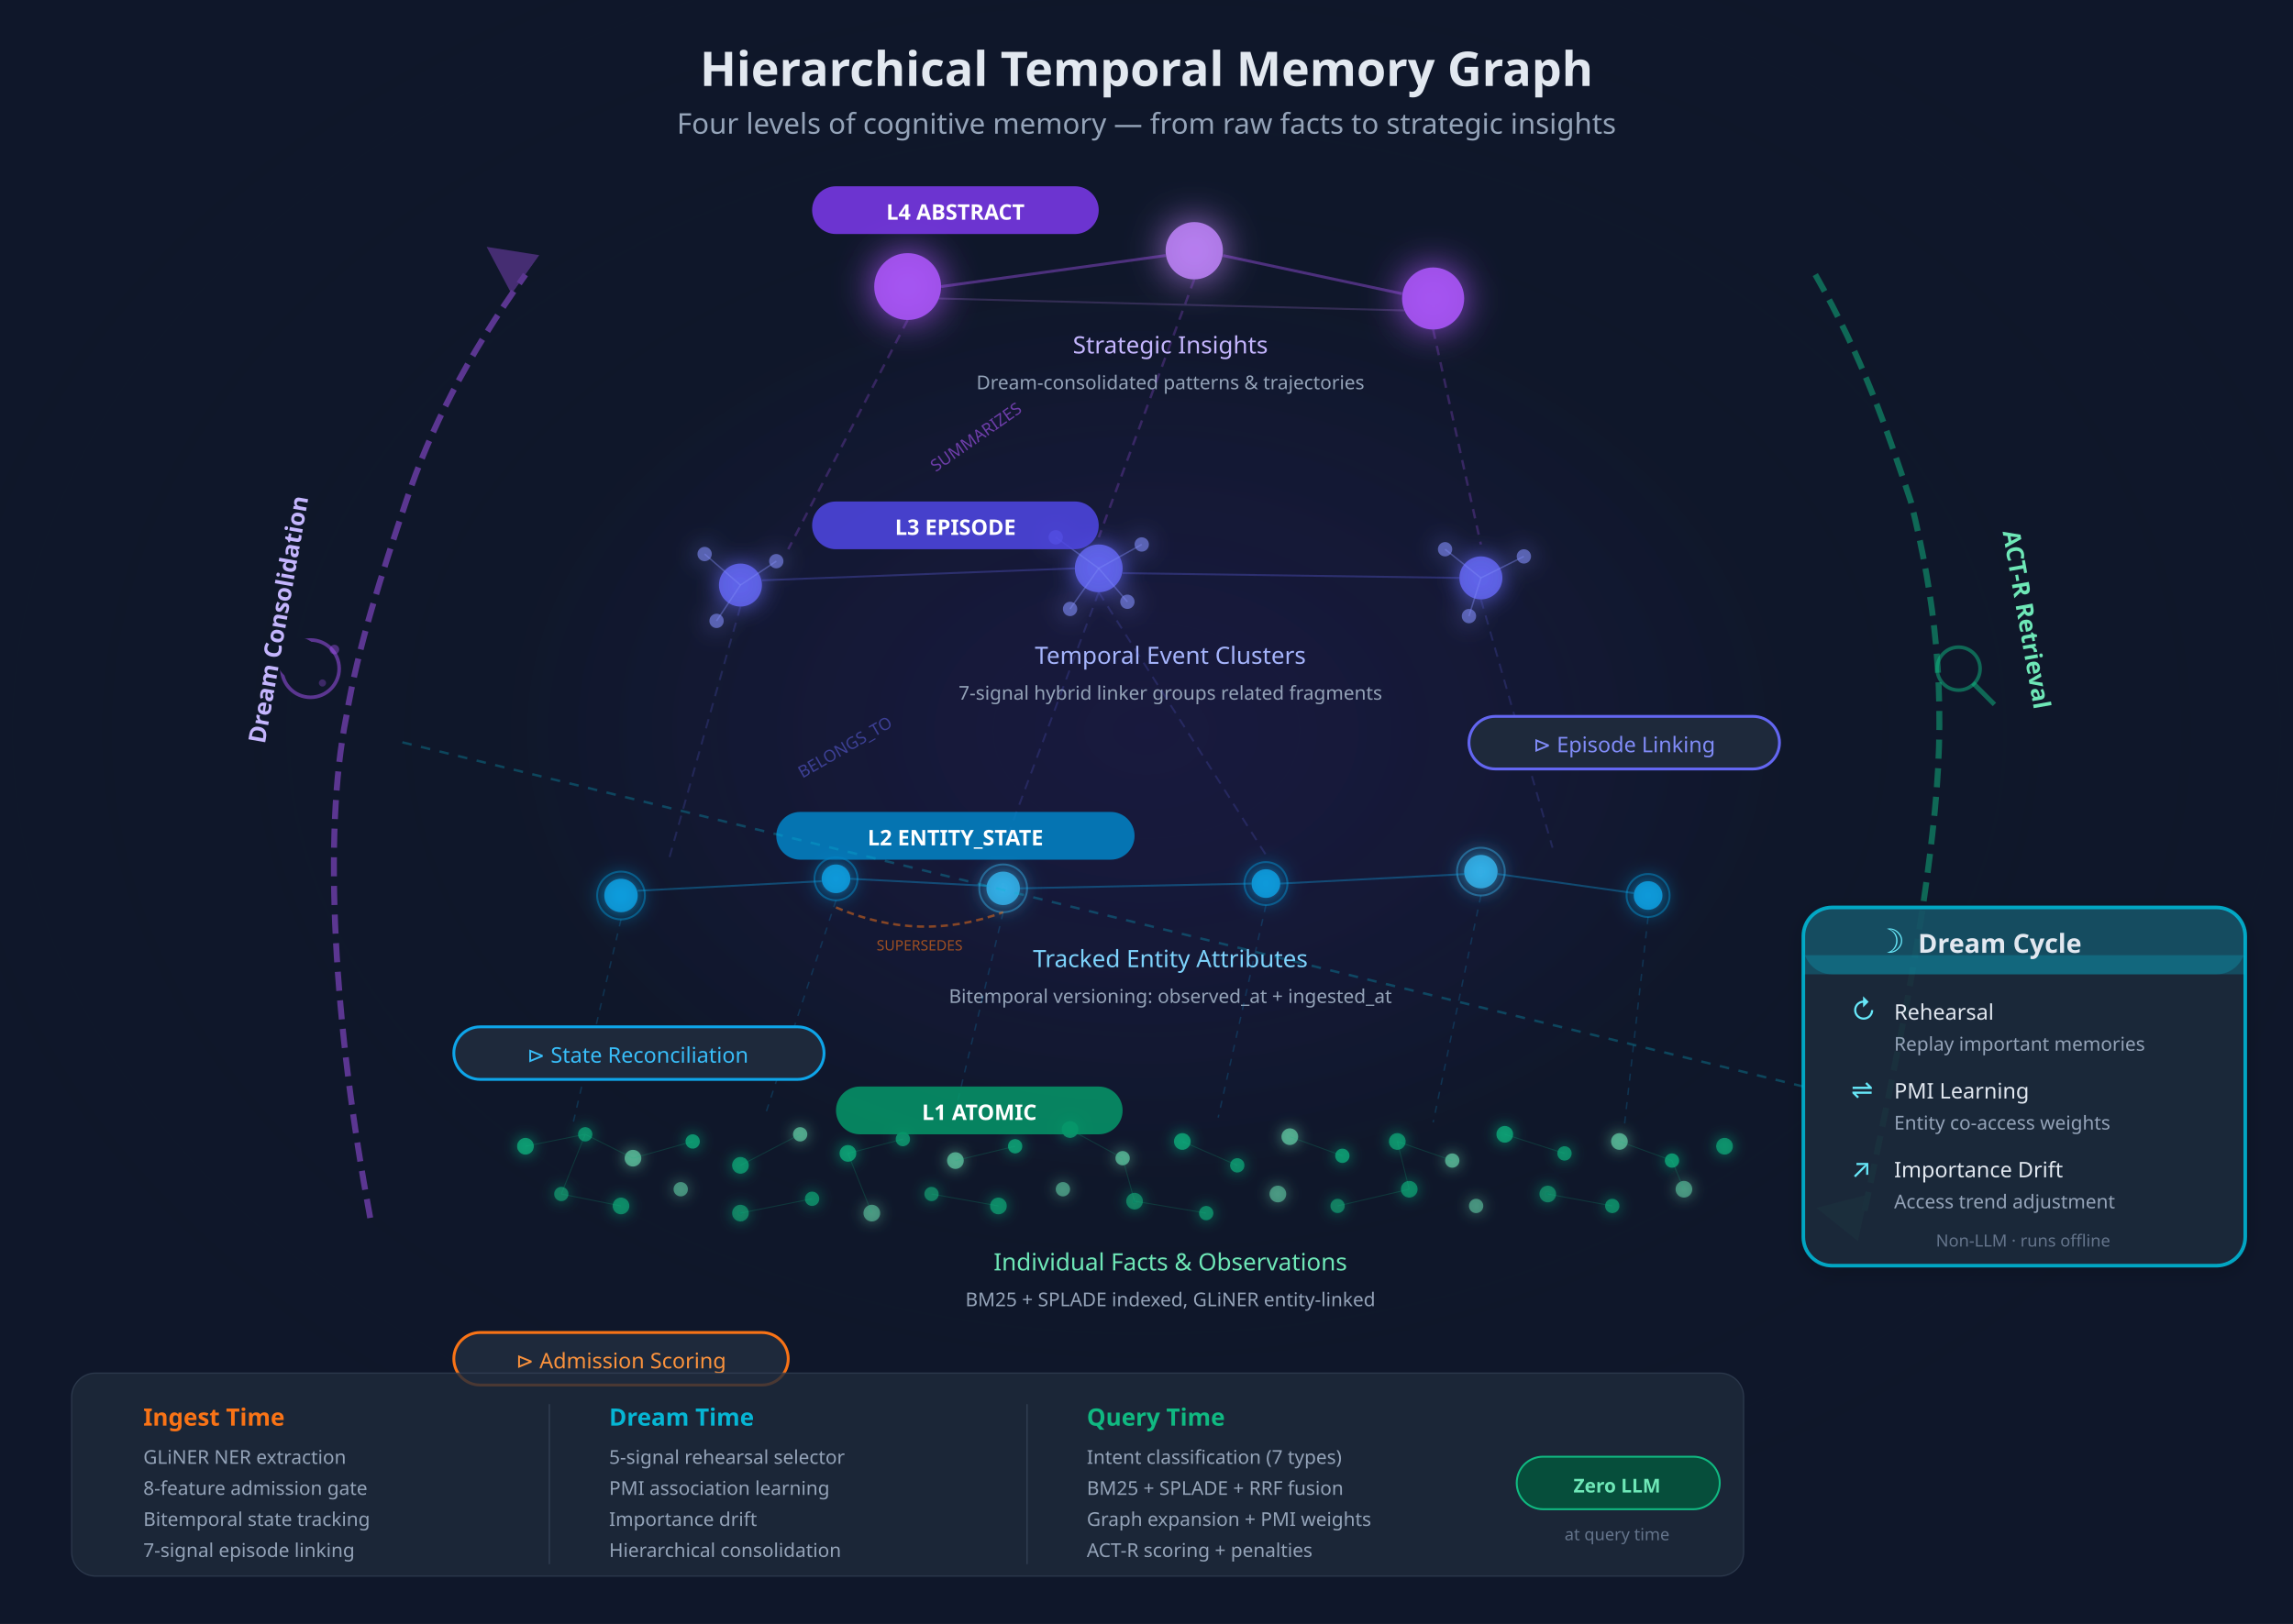
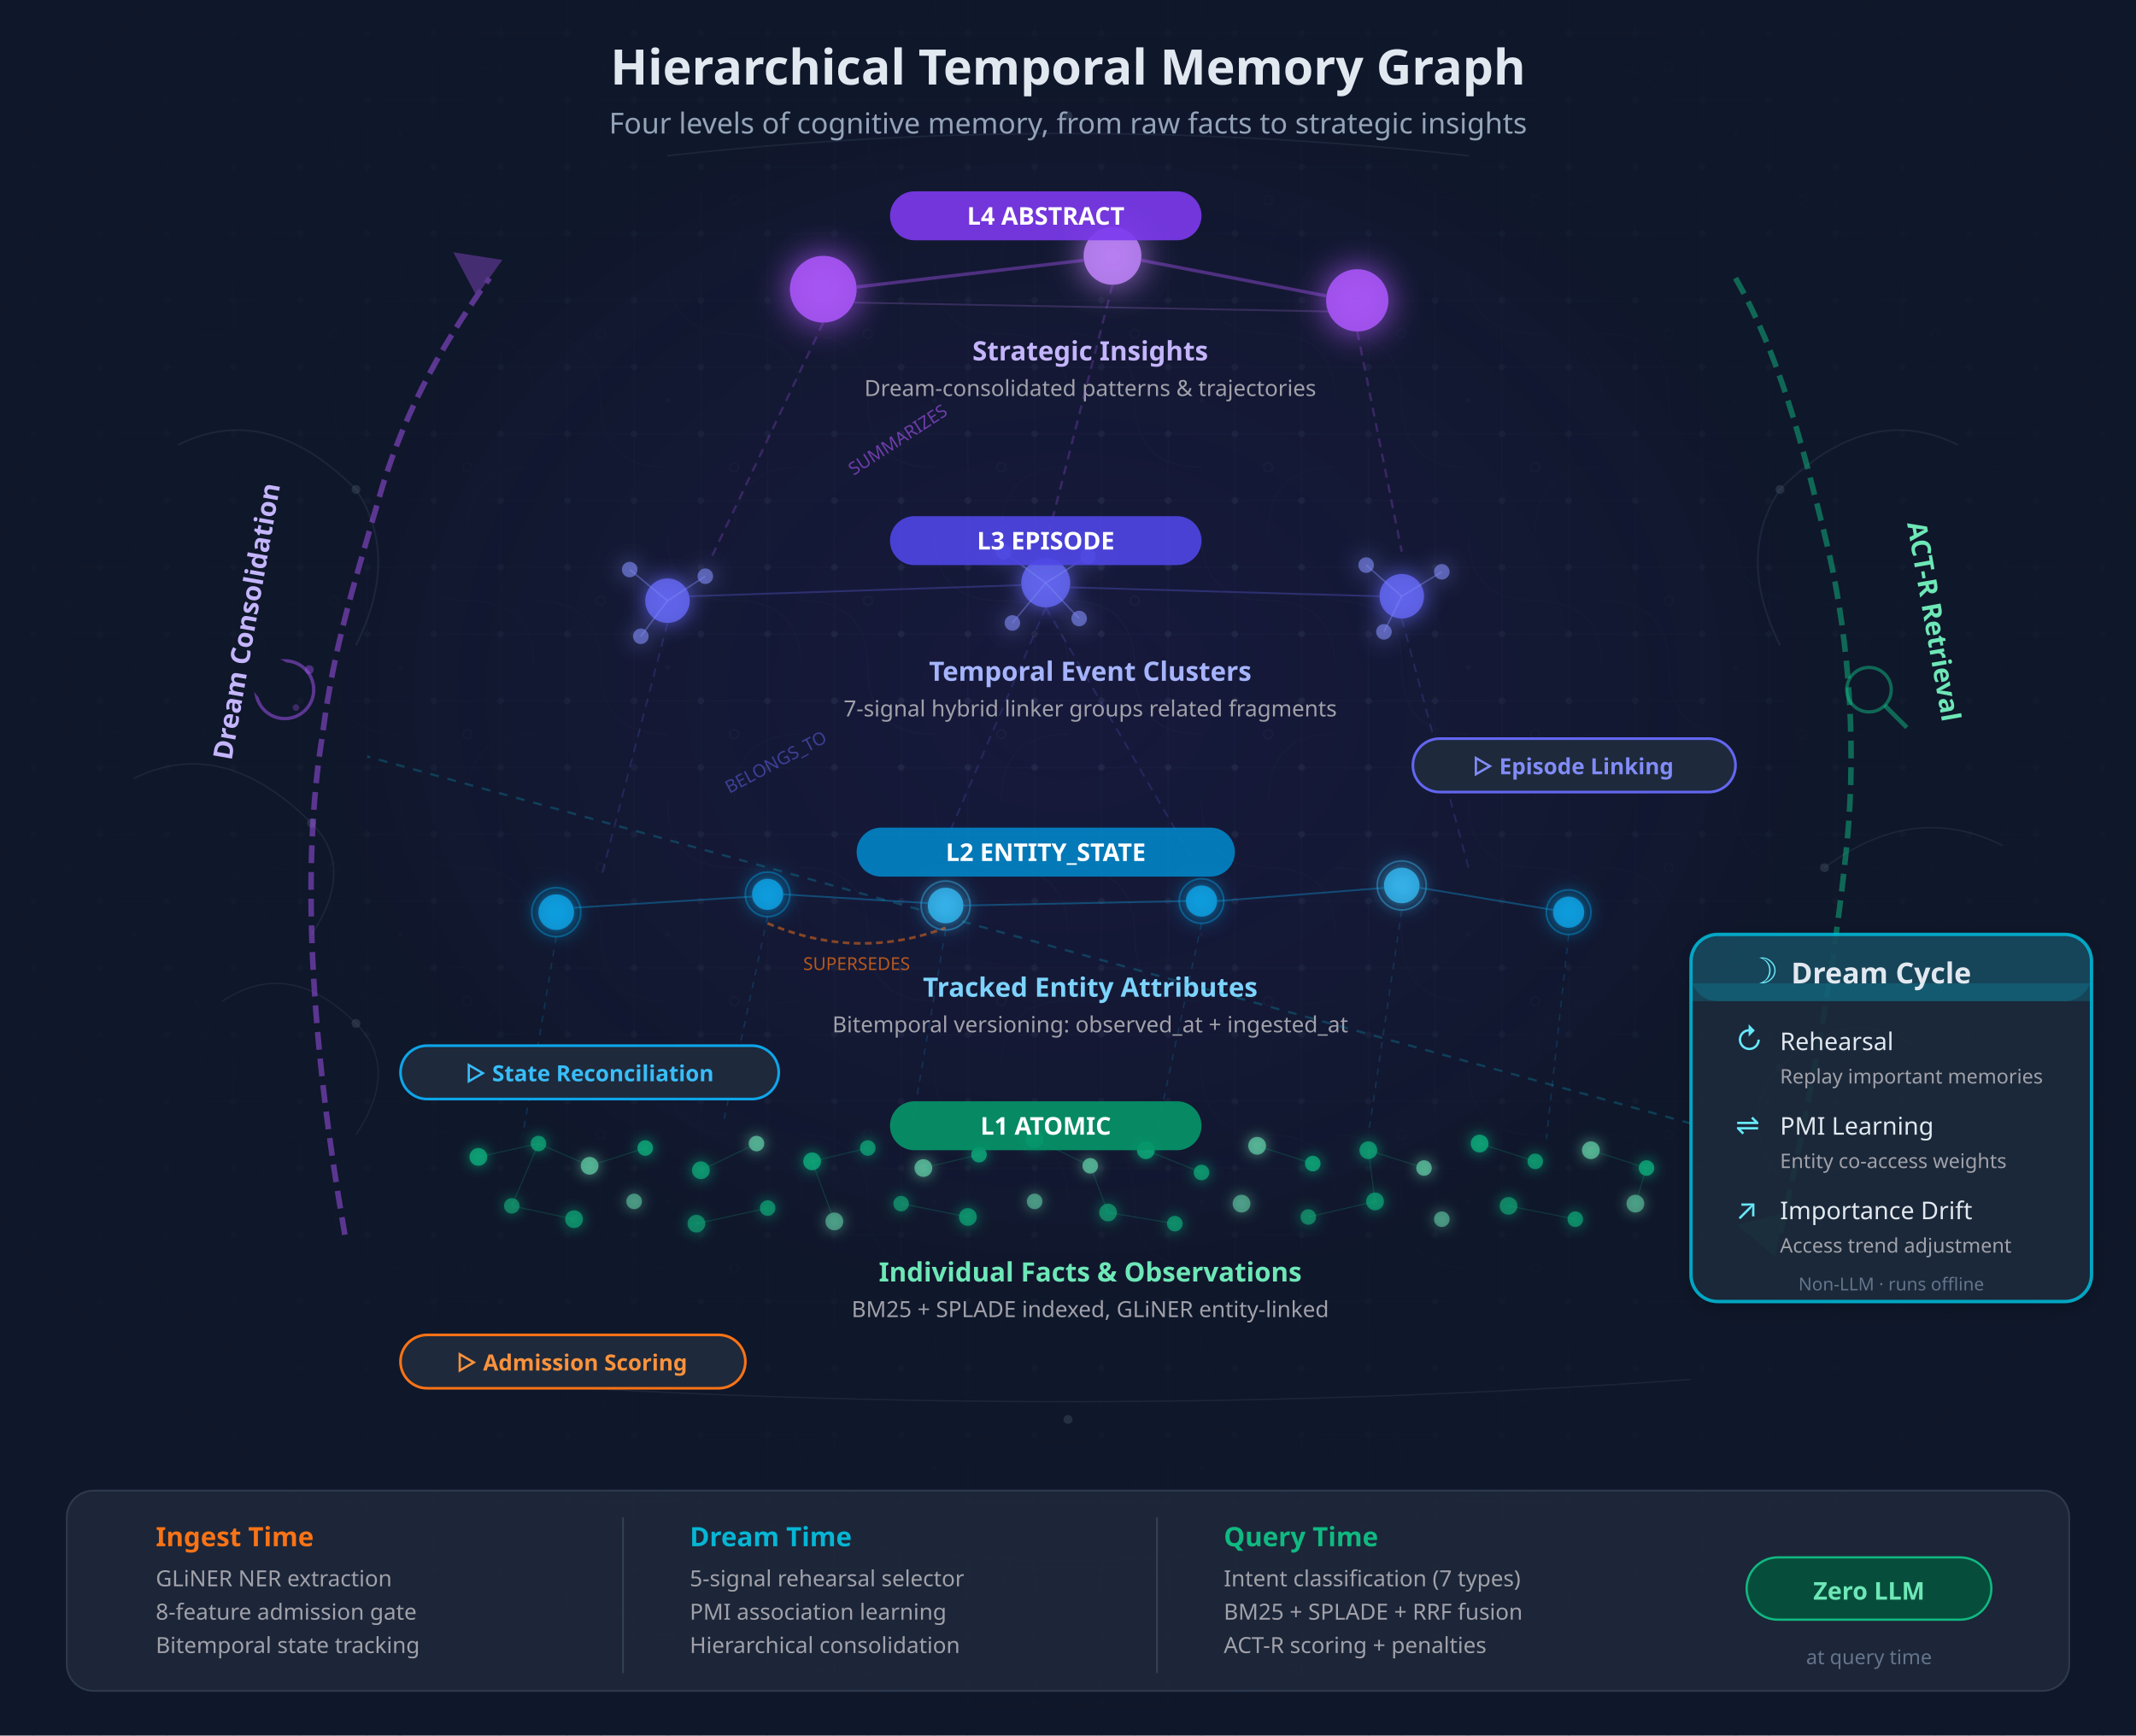
- <svg xmlns="http://www.w3.org/2000/svg" viewBox="0 0 960 680" font-family="'Segoe UI', system-ui, -apple-system, sans-serif">
+ <svg xmlns="http://www.w3.org/2000/svg" viewBox="0 0 960 780" font-family="'Segoe UI', system-ui, -apple-system, sans-serif">
  <defs>
-     <radialGradient id="bgGlow" cx="50%" cy="45%" r="55%">
-       <stop offset="0%" stop-color="#1e1b4b" stop-opacity="0.6" />
-       <stop offset="50%" stop-color="#0f172a" stop-opacity="0.9" />
+     <radialGradient id="bgGlow" cx="50%" cy="40%" r="60%">
+       <stop offset="0%" stop-color="#1e1b4b" stop-opacity="0.5" />
+       <stop offset="60%" stop-color="#0f172a" stop-opacity="0.85" />
      <stop offset="100%" stop-color="#0f172a" />
    </radialGradient>
+     <pattern id="circuitGrid" x="0" y="0" width="60" height="60" patternUnits="userSpaceOnUse">
+       <line x1="0" y1="15" x2="60" y2="15" stroke="#1e293b" stroke-width="0.5" opacity="0.6" />
+       <line x1="0" y1="45" x2="60" y2="45" stroke="#1e293b" stroke-width="0.5" opacity="0.6" />
+       <line x1="15" y1="0" x2="15" y2="60" stroke="#1e293b" stroke-width="0.5" opacity="0.6" />
+       <line x1="45" y1="0" x2="45" y2="60" stroke="#1e293b" stroke-width="0.5" opacity="0.6" />
+       <circle cx="15" cy="15" r="1.5" fill="#334155" opacity="0.7" />
+       <circle cx="45" cy="15" r="1.5" fill="#334155" opacity="0.7" />
+       <circle cx="15" cy="45" r="1.5" fill="#334155" opacity="0.7" />
+       <circle cx="45" cy="45" r="1.5" fill="#334155" opacity="0.7" />
+     </pattern>
+     <pattern id="circuitCurves" x="0" y="0" width="120" height="120" patternUnits="userSpaceOnUse">
+       <path d="M 0 30 Q 30 30 30 60 Q 30 90 60 90" stroke="#1e293b" stroke-width="0.6" fill="none" opacity="0.5" />
+       <path d="M 60 0 Q 60 30 90 30 Q 120 30 120 60" stroke="#1e293b" stroke-width="0.6" fill="none" opacity="0.5" />
+       <path d="M 90 120 Q 90 90 120 90" stroke="#1e293b" stroke-width="0.6" fill="none" opacity="0.4" />
+       <circle cx="30" cy="30" r="2" fill="none" stroke="#334155" stroke-width="0.5" opacity="0.5" />
+       <circle cx="90" cy="90" r="2" fill="none" stroke="#334155" stroke-width="0.5" opacity="0.5" />
+       <circle cx="60" cy="60" r="1" fill="#334155" opacity="0.4" />
+     </pattern>
    <filter id="glowGreen" x="-100%" y="-100%" width="300%" height="300%">
      <feGaussianBlur in="SourceGraphic" stdDeviation="3" result="blur" />
      <feMerge>
        <feMergeNode in="blur" />
        <feMergeNode in="SourceGraphic" />
      </feMerge>
    </filter>
    <filter id="glowCyan" x="-100%" y="-100%" width="300%" height="300%">
      <feGaussianBlur in="SourceGraphic" stdDeviation="4" result="blur" />
      <feMerge>
        <feMergeNode in="blur" />
        <feMergeNode in="SourceGraphic" />
      </feMerge>
    </filter>
    <filter id="glowIndigo" x="-100%" y="-100%" width="300%" height="300%">
      <feGaussianBlur in="SourceGraphic" stdDeviation="5" result="blur" />
      <feMerge>
        <feMergeNode in="blur" />
        <feMergeNode in="SourceGraphic" />
      </feMerge>
    </filter>
    <filter id="glowPurple" x="-100%" y="-100%" width="300%" height="300%">
      <feGaussianBlur in="SourceGraphic" stdDeviation="8" result="blur" />
      <feMerge>
        <feMergeNode in="blur" />
        <feMergeNode in="SourceGraphic" />
      </feMerge>
    </filter>
    <filter id="softShadow" x="-4%" y="-4%" width="108%" height="116%">
-       <feDropShadow dx="0" dy="2" stdDeviation="4" flood-color="#000" flood-opacity="0.2" />
+       <feDropShadow dx="0" dy="2" stdDeviation="4" flood-color="#000" flood-opacity="0.25" />
    </filter>
    <marker id="arrowUp" viewBox="0 0 10 10" refX="5" refY="10" markerWidth="8" markerHeight="8" orient="auto">
      <path d="M 0 10 L 5 0 L 10 10 z" fill="#a855f7" opacity="0.7" />
    </marker>
    <marker id="arrowDown" viewBox="0 0 10 10" refX="5" refY="0" markerWidth="8" markerHeight="8" orient="auto">
      <path d="M 0 0 L 5 10 L 10 0 z" fill="#10b981" opacity="0.7" />
    </marker>
  </defs>
-   <rect width="960" height="680" fill="#0f172a" />
-   <rect width="960" height="680" fill="url(#bgGlow)" />
-   <text x="480" y="36" text-anchor="middle" fill="#e2e8f0" font-size="20" font-weight="700">Hierarchical Temporal Memory Graph</text>
-   <text x="480" y="56" text-anchor="middle" fill="#94a3b8" font-size="12">Four levels of cognitive memory — from raw facts to strategic insights</text>
+   <rect width="960" height="780" fill="#0f172a" />
+   <rect width="960" height="780" fill="url(#circuitGrid)" />
+   <rect width="960" height="780" fill="url(#circuitCurves)" />
+   <rect width="960" height="780" fill="url(#bgGlow)" />
+   <g stroke="#334155" fill="none" opacity="0.35">
+     <path d="M 80 200 Q 120 180, 160 220 Q 180 250, 160 290" stroke-width="0.8" />
+     <path d="M 60 350 Q 100 330, 140 370 Q 160 390, 140 420" stroke-width="0.7" />
+     <path d="M 100 450 Q 130 430, 160 460 Q 180 480, 160 510" stroke-width="0.6" />
+     <path d="M 880 200 Q 840 180, 800 220 Q 780 250, 800 290" stroke-width="0.8" />
+     <path d="M 900 380 Q 860 360, 820 390" stroke-width="0.7" />
+     <path d="M 860 470 Q 830 450, 800 480 Q 780 500, 800 530" stroke-width="0.6" />
+     <path d="M 300 70 Q 480 50, 660 70" stroke-width="0.7" />
+     <path d="M 200 620 Q 480 640, 760 620" stroke-width="0.6" />
+   </g>
+   <g fill="#475569" opacity="0.4">
+     <circle cx="160" cy="220" r="2" />
+     <circle cx="140" cy="370" r="2" />
+     <circle cx="160" cy="460" r="2" />
+     <circle cx="800" cy="220" r="2" />
+     <circle cx="820" cy="390" r="2" />
+     <circle cx="800" cy="480" r="2" />
+     <circle cx="480" cy="52" r="2" />
+     <circle cx="480" cy="638" r="2" />
+   </g>
+   <text x="480" y="38" text-anchor="middle" fill="#e2e8f0" font-size="22" font-weight="700">Hierarchical Temporal Memory Graph</text>
+   <text x="480" y="60" text-anchor="middle" fill="#94a3b8" font-size="13">Four levels of cognitive memory, from raw facts to strategic insights</text>
  <g filter="url(#glowPurple)">
-     <circle cx="380" cy="120" r="14" fill="#a855f7" opacity="0.9">
-       <animate attributeName="r" values="14;16;14" dur="4s" repeatCount="indefinite" />
+     <circle cx="370" cy="130" r="15" fill="#a855f7" opacity="0.9">
+       <animate attributeName="r" values="15;17;15" dur="4s" repeatCount="indefinite" />
    </circle>
-     <circle cx="500" cy="105" r="12" fill="#c084fc" opacity="0.85">
-       <animate attributeName="r" values="12;14;12" dur="3.5s" repeatCount="indefinite" />
+     <circle cx="500" cy="115" r="13" fill="#c084fc" opacity="0.85">
+       <animate attributeName="r" values="13;15;13" dur="3.5s" repeatCount="indefinite" />
    </circle>
-     <circle cx="600" cy="125" r="13" fill="#a855f7" opacity="0.9">
-       <animate attributeName="r" values="13;15;13" dur="4.2s" repeatCount="indefinite" />
+     <circle cx="610" cy="135" r="14" fill="#a855f7" opacity="0.9">
+       <animate attributeName="r" values="14;16;14" dur="4.2s" repeatCount="indefinite" />
    </circle>
  </g>
-   <line x1="394" y1="120" x2="488" y2="107" stroke="#a855f7" stroke-width="1.2" opacity="0.4" />
-   <line x1="512" y1="107" x2="587" y2="123" stroke="#a855f7" stroke-width="1.2" opacity="0.4" />
-   <line x1="393" y1="125" x2="588" y2="130" stroke="#c084fc" stroke-width="0.8" opacity="0.2" />
-   <rect x="340" y="78" width="120" height="20" rx="10" fill="#7c3aed" opacity="0.85" />
-   <text x="400" y="92" text-anchor="middle" fill="white" font-size="9" font-weight="700">L4  ABSTRACT</text>
-   <text x="490" y="148" text-anchor="middle" fill="#c4b5fd" font-size="10" font-weight="500">Strategic Insights</text>
-   <text x="490" y="163" text-anchor="middle" fill="#94a3b8" font-size="8">Dream-consolidated patterns &amp; trajectories</text>
-   <line x1="380" y1="134" x2="330" y2="230" stroke="#a855f7" stroke-width="1" opacity="0.25" stroke-dasharray="4,3" />
-   <line x1="500" y1="117" x2="460" y2="225" stroke="#a855f7" stroke-width="1" opacity="0.25" stroke-dasharray="4,3" />
-   <line x1="600" y1="138" x2="620" y2="228" stroke="#a855f7" stroke-width="1" opacity="0.25" stroke-dasharray="4,3" />
-   <text x="410" y="185" text-anchor="middle" fill="#a855f7" font-size="7" opacity="0.6" transform="rotate(-35 410 185)">SUMMARIZES</text>
+   <line x1="385" y1="129" x2="487" y2="117" stroke="#a855f7" stroke-width="1.5" opacity="0.4" />
+   <line x1="513" y1="117" x2="596" y2="133" stroke="#a855f7" stroke-width="1.5" opacity="0.4" />
+   <line x1="384" y1="136" x2="597" y2="140" stroke="#c084fc" stroke-width="0.8" opacity="0.2" />
+   <rect x="400" y="86" width="140" height="22" rx="11" fill="#7c3aed" opacity="0.9" />
+   <text x="470" y="101" text-anchor="middle" fill="white" font-size="11" font-weight="700">L4  ABSTRACT</text>
+   <text x="490" y="162" text-anchor="middle" fill="#c4b5fd" font-size="12" font-weight="600">Strategic Insights</text>
+   <text x="490" y="178" text-anchor="middle" fill="#a1a1aa" font-size="10">Dream-consolidated patterns &amp; trajectories</text>
+   <line x1="370" y1="145" x2="320" y2="250" stroke="#a855f7" stroke-width="1" opacity="0.25" stroke-dasharray="4,3" />
+   <line x1="500" y1="128" x2="470" y2="245" stroke="#a855f7" stroke-width="1" opacity="0.25" stroke-dasharray="4,3" />
+   <line x1="610" y1="149" x2="630" y2="248" stroke="#a855f7" stroke-width="1" opacity="0.25" stroke-dasharray="4,3" />
+   <text x="405" y="200" text-anchor="middle" fill="#a855f7" font-size="8" opacity="0.6" transform="rotate(-33 405 200)">SUMMARIZES</text>
  <g filter="url(#glowIndigo)">
-     <circle cx="310" cy="245" r="9" fill="#6366f1" opacity="0.85" />
-     <circle cx="295" cy="232" r="3" fill="#818cf8" opacity="0.6" />
-     <circle cx="325" cy="235" r="3" fill="#818cf8" opacity="0.6" />
-     <circle cx="300" cy="260" r="3" fill="#818cf8" opacity="0.6" />
-     <line x1="295" y1="232" x2="310" y2="245" stroke="#818cf8" stroke-width="0.6" opacity="0.4" />
-     <line x1="325" y1="235" x2="310" y2="245" stroke="#818cf8" stroke-width="0.6" opacity="0.4" />
-     <line x1="300" y1="260" x2="310" y2="245" stroke="#818cf8" stroke-width="0.6" opacity="0.4" />
-     <circle cx="460" cy="238" r="10" fill="#6366f1" opacity="0.85" />
-     <circle cx="442" cy="225" r="3" fill="#818cf8" opacity="0.6" />
-     <circle cx="478" cy="228" r="3" fill="#818cf8" opacity="0.6" />
-     <circle cx="448" cy="255" r="3" fill="#818cf8" opacity="0.6" />
-     <circle cx="472" cy="252" r="3" fill="#818cf8" opacity="0.6" />
-     <line x1="442" y1="225" x2="460" y2="238" stroke="#818cf8" stroke-width="0.6" opacity="0.4" />
-     <line x1="478" y1="228" x2="460" y2="238" stroke="#818cf8" stroke-width="0.6" opacity="0.4" />
-     <line x1="448" y1="255" x2="460" y2="238" stroke="#818cf8" stroke-width="0.6" opacity="0.4" />
-     <line x1="472" y1="252" x2="460" y2="238" stroke="#818cf8" stroke-width="0.6" opacity="0.4" />
-     <circle cx="620" cy="242" r="9" fill="#6366f1" opacity="0.85" />
-     <circle cx="605" cy="230" r="3" fill="#818cf8" opacity="0.6" />
-     <circle cx="638" cy="233" r="3" fill="#818cf8" opacity="0.6" />
-     <circle cx="615" cy="258" r="3" fill="#818cf8" opacity="0.6" />
-     <line x1="605" y1="230" x2="620" y2="242" stroke="#818cf8" stroke-width="0.6" opacity="0.4" />
-     <line x1="638" y1="233" x2="620" y2="242" stroke="#818cf8" stroke-width="0.6" opacity="0.4" />
-     <line x1="615" y1="258" x2="620" y2="242" stroke="#818cf8" stroke-width="0.6" opacity="0.4" />
-   </g>
-   <line x1="319" y1="243" x2="450" y2="238" stroke="#6366f1" stroke-width="0.8" opacity="0.3" />
-   <line x1="470" y1="240" x2="611" y2="242" stroke="#6366f1" stroke-width="0.8" opacity="0.3" />
-   <rect x="340" y="210" width="120" height="20" rx="10" fill="#4f46e5" opacity="0.85" />
-   <text x="400" y="224" text-anchor="middle" fill="white" font-size="9" font-weight="700">L3  EPISODE</text>
-   <text x="490" y="278" text-anchor="middle" fill="#a5b4fc" font-size="10" font-weight="500">Temporal Event Clusters</text>
-   <text x="490" y="293" text-anchor="middle" fill="#94a3b8" font-size="8">7-signal hybrid linker groups related fragments</text>
-   <line x1="310" y1="254" x2="280" y2="360" stroke="#6366f1" stroke-width="0.8" opacity="0.2" stroke-dasharray="4,3" />
-   <line x1="460" y1="248" x2="420" y2="355" stroke="#6366f1" stroke-width="0.8" opacity="0.2" stroke-dasharray="4,3" />
-   <line x1="460" y1="248" x2="530" y2="358" stroke="#6366f1" stroke-width="0.8" opacity="0.2" stroke-dasharray="4,3" />
-   <line x1="620" y1="251" x2="650" y2="355" stroke="#6366f1" stroke-width="0.8" opacity="0.2" stroke-dasharray="4,3" />
-   <text x="355" y="315" text-anchor="middle" fill="#6366f1" font-size="7" opacity="0.5" transform="rotate(-30 355 315)">BELONGS_TO</text>
+     <circle cx="300" cy="270" r="10" fill="#6366f1" opacity="0.85" />
+     <circle cx="283" cy="256" r="3.5" fill="#818cf8" opacity="0.6" />
+     <circle cx="317" cy="259" r="3.5" fill="#818cf8" opacity="0.6" />
+     <circle cx="288" cy="286" r="3.5" fill="#818cf8" opacity="0.6" />
+     <line x1="283" y1="256" x2="300" y2="270" stroke="#818cf8" stroke-width="0.7" opacity="0.4" />
+     <line x1="317" y1="259" x2="300" y2="270" stroke="#818cf8" stroke-width="0.7" opacity="0.4" />
+     <line x1="288" y1="286" x2="300" y2="270" stroke="#818cf8" stroke-width="0.7" opacity="0.4" />
+     <circle cx="470" cy="262" r="11" fill="#6366f1" opacity="0.85" />
+     <circle cx="451" cy="248" r="3.5" fill="#818cf8" opacity="0.6" />
+     <circle cx="489" cy="250" r="3.5" fill="#818cf8" opacity="0.6" />
+     <circle cx="455" cy="280" r="3.5" fill="#818cf8" opacity="0.6" />
+     <circle cx="485" cy="278" r="3.5" fill="#818cf8" opacity="0.6" />
+     <line x1="451" y1="248" x2="470" y2="262" stroke="#818cf8" stroke-width="0.7" opacity="0.4" />
+     <line x1="489" y1="250" x2="470" y2="262" stroke="#818cf8" stroke-width="0.7" opacity="0.4" />
+     <line x1="455" y1="280" x2="470" y2="262" stroke="#818cf8" stroke-width="0.7" opacity="0.4" />
+     <line x1="485" y1="278" x2="470" y2="262" stroke="#818cf8" stroke-width="0.7" opacity="0.4" />
+     <circle cx="630" cy="268" r="10" fill="#6366f1" opacity="0.85" />
+     <circle cx="614" cy="254" r="3.5" fill="#818cf8" opacity="0.6" />
+     <circle cx="648" cy="257" r="3.5" fill="#818cf8" opacity="0.6" />
+     <circle cx="622" cy="284" r="3.5" fill="#818cf8" opacity="0.6" />
+     <line x1="614" y1="254" x2="630" y2="268" stroke="#818cf8" stroke-width="0.7" opacity="0.4" />
+     <line x1="648" y1="257" x2="630" y2="268" stroke="#818cf8" stroke-width="0.7" opacity="0.4" />
+     <line x1="622" y1="284" x2="630" y2="268" stroke="#818cf8" stroke-width="0.7" opacity="0.4" />
+   </g>
+   <line x1="310" y1="268" x2="459" y2="263" stroke="#6366f1" stroke-width="0.8" opacity="0.3" />
+   <line x1="481" y1="264" x2="620" y2="268" stroke="#6366f1" stroke-width="0.8" opacity="0.3" />
+   <rect x="400" y="232" width="140" height="22" rx="11" fill="#4f46e5" opacity="0.9" />
+   <text x="470" y="247" text-anchor="middle" fill="white" font-size="11" font-weight="700">L3  EPISODE</text>
+   <text x="490" y="306" text-anchor="middle" fill="#a5b4fc" font-size="12" font-weight="600">Temporal Event Clusters</text>
+   <text x="490" y="322" text-anchor="middle" fill="#a1a1aa" font-size="10">7-signal hybrid linker groups related fragments</text>
+   <line x1="300" y1="280" x2="270" y2="395" stroke="#6366f1" stroke-width="0.8" opacity="0.2" stroke-dasharray="4,3" />
+   <line x1="470" y1="273" x2="420" y2="390" stroke="#6366f1" stroke-width="0.8" opacity="0.2" stroke-dasharray="4,3" />
+   <line x1="470" y1="273" x2="540" y2="393" stroke="#6366f1" stroke-width="0.8" opacity="0.2" stroke-dasharray="4,3" />
+   <line x1="630" y1="278" x2="660" y2="390" stroke="#6366f1" stroke-width="0.8" opacity="0.2" stroke-dasharray="4,3" />
+   <text x="350" y="345" text-anchor="middle" fill="#6366f1" font-size="8" opacity="0.5" transform="rotate(-28 350 345)">BELONGS_TO</text>
  <g filter="url(#glowCyan)">
-     <circle cx="260" cy="375" r="7" fill="#0ea5e9" opacity="0.8" />
-     <circle cx="260" cy="375" r="10" fill="none" stroke="#0ea5e9" stroke-width="0.8" opacity="0.4" />
-     <circle cx="350" cy="368" r="6" fill="#0ea5e9" opacity="0.8" />
-     <circle cx="350" cy="368" r="9" fill="none" stroke="#0ea5e9" stroke-width="0.8" opacity="0.4" />
-     <circle cx="420" cy="372" r="7" fill="#38bdf8" opacity="0.75" />
-     <circle cx="420" cy="372" r="10" fill="none" stroke="#38bdf8" stroke-width="0.8" opacity="0.4" />
-     <circle cx="530" cy="370" r="6" fill="#0ea5e9" opacity="0.8" />
-     <circle cx="530" cy="370" r="9" fill="none" stroke="#0ea5e9" stroke-width="0.8" opacity="0.4" />
-     <circle cx="620" cy="365" r="7" fill="#38bdf8" opacity="0.75" />
-     <circle cx="620" cy="365" r="10" fill="none" stroke="#38bdf8" stroke-width="0.8" opacity="0.4" />
-     <circle cx="690" cy="375" r="6" fill="#0ea5e9" opacity="0.8" />
-     <circle cx="690" cy="375" r="9" fill="none" stroke="#0ea5e9" stroke-width="0.8" opacity="0.4" />
-   </g>
-   <line x1="267" y1="373" x2="344" y2="369" stroke="#0ea5e9" stroke-width="0.8" opacity="0.35" />
-   <line x1="356" y1="368" x2="414" y2="371" stroke="#0ea5e9" stroke-width="0.8" opacity="0.35" />
-   <line x1="427" y1="372" x2="524" y2="370" stroke="#0ea5e9" stroke-width="0.8" opacity="0.35" />
-   <line x1="536" y1="370" x2="614" y2="366" stroke="#0ea5e9" stroke-width="0.8" opacity="0.35" />
-   <line x1="627" y1="366" x2="684" y2="374" stroke="#0ea5e9" stroke-width="0.8" opacity="0.35" />
-   <path d="M 350 380 Q 385 395 420 382" stroke="#f97316" stroke-width="1" opacity="0.5" fill="none" stroke-dasharray="3,2" />
-   <text x="385" y="398" text-anchor="middle" fill="#f97316" font-size="6" opacity="0.6">SUPERSEDES</text>
-   <rect x="325" y="340" width="150" height="20" rx="10" fill="#0284c7" opacity="0.85" />
-   <text x="400" y="354" text-anchor="middle" fill="white" font-size="9" font-weight="700">L2  ENTITY_STATE</text>
-   <text x="490" y="405" text-anchor="middle" fill="#7dd3fc" font-size="10" font-weight="500">Tracked Entity Attributes</text>
-   <text x="490" y="420" text-anchor="middle" fill="#94a3b8" font-size="8">Bitemporal versioning: observed_at + ingested_at</text>
-   <line x1="260" y1="385" x2="240" y2="470" stroke="#0ea5e9" stroke-width="0.6" opacity="0.2" stroke-dasharray="3,3" />
-   <line x1="350" y1="377" x2="320" y2="468" stroke="#0ea5e9" stroke-width="0.6" opacity="0.2" stroke-dasharray="3,3" />
-   <line x1="420" y1="382" x2="400" y2="465" stroke="#0ea5e9" stroke-width="0.6" opacity="0.2" stroke-dasharray="3,3" />
-   <line x1="530" y1="379" x2="510" y2="468" stroke="#0ea5e9" stroke-width="0.6" opacity="0.2" stroke-dasharray="3,3" />
-   <line x1="620" y1="375" x2="600" y2="470" stroke="#0ea5e9" stroke-width="0.6" opacity="0.2" stroke-dasharray="3,3" />
-   <line x1="690" y1="384" x2="680" y2="472" stroke="#0ea5e9" stroke-width="0.6" opacity="0.2" stroke-dasharray="3,3" />
+     <circle cx="250" cy="410" r="8" fill="#0ea5e9" opacity="0.8" />
+     <circle cx="250" cy="410" r="11" fill="none" stroke="#0ea5e9" stroke-width="0.8" opacity="0.4" />
+     <circle cx="345" cy="402" r="7" fill="#0ea5e9" opacity="0.8" />
+     <circle cx="345" cy="402" r="10" fill="none" stroke="#0ea5e9" stroke-width="0.8" opacity="0.4" />
+     <circle cx="425" cy="407" r="8" fill="#38bdf8" opacity="0.75" />
+     <circle cx="425" cy="407" r="11" fill="none" stroke="#38bdf8" stroke-width="0.8" opacity="0.4" />
+     <circle cx="540" cy="405" r="7" fill="#0ea5e9" opacity="0.8" />
+     <circle cx="540" cy="405" r="10" fill="none" stroke="#0ea5e9" stroke-width="0.8" opacity="0.4" />
+     <circle cx="630" cy="398" r="8" fill="#38bdf8" opacity="0.75" />
+     <circle cx="630" cy="398" r="11" fill="none" stroke="#38bdf8" stroke-width="0.8" opacity="0.4" />
+     <circle cx="705" cy="410" r="7" fill="#0ea5e9" opacity="0.8" />
+     <circle cx="705" cy="410" r="10" fill="none" stroke="#0ea5e9" stroke-width="0.8" opacity="0.4" />
+   </g>
+   <line x1="258" y1="408" x2="338" y2="403" stroke="#0ea5e9" stroke-width="0.8" opacity="0.35" />
+   <line x1="352" y1="402" x2="418" y2="406" stroke="#0ea5e9" stroke-width="0.8" opacity="0.35" />
+   <line x1="433" y1="407" x2="533" y2="405" stroke="#0ea5e9" stroke-width="0.8" opacity="0.35" />
+   <line x1="547" y1="405" x2="623" y2="399" stroke="#0ea5e9" stroke-width="0.8" opacity="0.35" />
+   <line x1="638" y1="399" x2="698" y2="409" stroke="#0ea5e9" stroke-width="0.8" opacity="0.35" />
+   <path d="M 345 415 Q 385 432 425 417" stroke="#f97316" stroke-width="1.2" opacity="0.5" fill="none" stroke-dasharray="3,2" />
+   <text x="385" y="436" text-anchor="middle" fill="#f97316" font-size="8" opacity="0.7">SUPERSEDES</text>
+   <rect x="385" y="372" width="170" height="22" rx="11" fill="#0284c7" opacity="0.9" />
+   <text x="470" y="387" text-anchor="middle" fill="white" font-size="11" font-weight="700">L2  ENTITY_STATE</text>
+   <text x="490" y="448" text-anchor="middle" fill="#7dd3fc" font-size="12" font-weight="600">Tracked Entity Attributes</text>
+   <text x="490" y="464" text-anchor="middle" fill="#a1a1aa" font-size="10">Bitemporal versioning: observed_at + ingested_at</text>
+   <line x1="250" y1="421" x2="235" y2="510" stroke="#0ea5e9" stroke-width="0.6" opacity="0.2" stroke-dasharray="3,3" />
+   <line x1="345" y1="412" x2="325" y2="505" stroke="#0ea5e9" stroke-width="0.6" opacity="0.2" stroke-dasharray="3,3" />
+   <line x1="425" y1="418" x2="410" y2="505" stroke="#0ea5e9" stroke-width="0.6" opacity="0.2" stroke-dasharray="3,3" />
+   <line x1="540" y1="415" x2="520" y2="508" stroke="#0ea5e9" stroke-width="0.6" opacity="0.2" stroke-dasharray="3,3" />
+   <line x1="630" y1="409" x2="615" y2="510" stroke="#0ea5e9" stroke-width="0.6" opacity="0.2" stroke-dasharray="3,3" />
+   <line x1="705" y1="420" x2="695" y2="512" stroke="#0ea5e9" stroke-width="0.6" opacity="0.2" stroke-dasharray="3,3" />
  <g filter="url(#glowGreen)">
-     <circle cx="220" cy="480" r="3.5" fill="#10b981" opacity="0.7" />
-     <circle cx="245" cy="475" r="3" fill="#10b981" opacity="0.65" />
-     <circle cx="265" cy="485" r="3.5" fill="#6ee7b7" opacity="0.6" />
-     <circle cx="290" cy="478" r="3" fill="#10b981" opacity="0.7" />
-     <circle cx="310" cy="488" r="3.5" fill="#10b981" opacity="0.65" />
-     <circle cx="335" cy="475" r="3" fill="#6ee7b7" opacity="0.6" />
-     <circle cx="355" cy="483" r="3.5" fill="#10b981" opacity="0.7" />
-     <circle cx="378" cy="477" r="3" fill="#10b981" opacity="0.65" />
-     <circle cx="400" cy="486" r="3.5" fill="#6ee7b7" opacity="0.6" />
-     <circle cx="425" cy="480" r="3" fill="#10b981" opacity="0.7" />
-     <circle cx="448" cy="473" r="3.5" fill="#10b981" opacity="0.65" />
-     <circle cx="470" cy="485" r="3" fill="#6ee7b7" opacity="0.6" />
-     <circle cx="495" cy="478" r="3.5" fill="#10b981" opacity="0.7" />
-     <circle cx="518" cy="488" r="3" fill="#10b981" opacity="0.65" />
-     <circle cx="540" cy="476" r="3.5" fill="#6ee7b7" opacity="0.6" />
-     <circle cx="562" cy="484" r="3" fill="#10b981" opacity="0.7" />
-     <circle cx="585" cy="478" r="3.5" fill="#10b981" opacity="0.65" />
-     <circle cx="608" cy="486" r="3" fill="#6ee7b7" opacity="0.6" />
-     <circle cx="630" cy="475" r="3.5" fill="#10b981" opacity="0.7" />
-     <circle cx="655" cy="483" r="3" fill="#10b981" opacity="0.65" />
-     <circle cx="678" cy="478" r="3.5" fill="#6ee7b7" opacity="0.6" />
-     <circle cx="700" cy="486" r="3" fill="#10b981" opacity="0.7" />
-     <circle cx="722" cy="480" r="3.5" fill="#10b981" opacity="0.65" />
-     <circle cx="235" cy="500" r="3" fill="#10b981" opacity="0.55" />
-     <circle cx="260" cy="505" r="3.5" fill="#10b981" opacity="0.6" />
-     <circle cx="285" cy="498" r="3" fill="#6ee7b7" opacity="0.5" />
-     <circle cx="310" cy="508" r="3.5" fill="#10b981" opacity="0.55" />
-     <circle cx="340" cy="502" r="3" fill="#10b981" opacity="0.6" />
-     <circle cx="365" cy="508" r="3.5" fill="#6ee7b7" opacity="0.5" />
-     <circle cx="390" cy="500" r="3" fill="#10b981" opacity="0.55" />
-     <circle cx="418" cy="505" r="3.5" fill="#10b981" opacity="0.6" />
-     <circle cx="445" cy="498" r="3" fill="#6ee7b7" opacity="0.5" />
-     <circle cx="475" cy="503" r="3.5" fill="#10b981" opacity="0.55" />
-     <circle cx="505" cy="508" r="3" fill="#10b981" opacity="0.6" />
-     <circle cx="535" cy="500" r="3.5" fill="#6ee7b7" opacity="0.5" />
-     <circle cx="560" cy="505" r="3" fill="#10b981" opacity="0.55" />
-     <circle cx="590" cy="498" r="3.5" fill="#10b981" opacity="0.6" />
-     <circle cx="618" cy="505" r="3" fill="#6ee7b7" opacity="0.5" />
-     <circle cx="648" cy="500" r="3.5" fill="#10b981" opacity="0.55" />
-     <circle cx="675" cy="505" r="3" fill="#10b981" opacity="0.6" />
-     <circle cx="705" cy="498" r="3.5" fill="#6ee7b7" opacity="0.5" />
-   </g>
-   <g stroke="#10b981" stroke-width="0.4" opacity="0.2">
-     <line x1="220" y1="480" x2="245" y2="475" />
-     <line x1="245" y1="475" x2="265" y2="485" />
-     <line x1="265" y1="485" x2="290" y2="478" />
-     <line x1="310" y1="488" x2="335" y2="475" />
-     <line x1="355" y1="483" x2="378" y2="477" />
-     <line x1="400" y1="486" x2="425" y2="480" />
-     <line x1="448" y1="473" x2="470" y2="485" />
-     <line x1="495" y1="478" x2="518" y2="488" />
-     <line x1="540" y1="476" x2="562" y2="484" />
-     <line x1="585" y1="478" x2="608" y2="486" />
-     <line x1="630" y1="475" x2="655" y2="483" />
-     <line x1="678" y1="478" x2="700" y2="486" />
-     <line x1="235" y1="500" x2="260" y2="505" />
-     <line x1="310" y1="508" x2="340" y2="502" />
-     <line x1="390" y1="500" x2="418" y2="505" />
-     <line x1="475" y1="503" x2="505" y2="508" />
-     <line x1="560" y1="505" x2="590" y2="498" />
-     <line x1="648" y1="500" x2="675" y2="505" />
-     <line x1="245" y1="475" x2="235" y2="500" />
-     <line x1="355" y1="483" x2="365" y2="508" />
-     <line x1="470" y1="485" x2="475" y2="503" />
-     <line x1="585" y1="478" x2="590" y2="498" />
-     <line x1="700" y1="486" x2="705" y2="498" />
-   </g>
-   <rect x="350" y="455" width="120" height="20" rx="10" fill="#059669" opacity="0.85" />
-   <text x="410" y="469" text-anchor="middle" fill="white" font-size="9" font-weight="700">L1  ATOMIC</text>
-   <text x="490" y="532" text-anchor="middle" fill="#6ee7b7" font-size="10" font-weight="500">Individual Facts &amp; Observations</text>
-   <text x="490" y="547" text-anchor="middle" fill="#94a3b8" font-size="8">BM25 + SPLADE indexed, GLiNER entity-linked</text>
-   <path d="M 155 510 C 140 430, 135 350, 145 300 C 150 270, 160 240, 170 210 C 180 180, 195 150, 220 115" stroke="#a855f7" stroke-width="2.5" fill="none" opacity="0.5" stroke-dasharray="8,4" marker-end="url(#arrowUp)" />
-   <circle cx="130" cy="280" r="12" fill="none" stroke="#a855f7" stroke-width="1.5" opacity="0.5" />
-   <circle cx="125" cy="276" r="9" fill="#0f172a" />
-   <circle cx="140" cy="272" r="2" fill="#a855f7" opacity="0.4" />
-   <circle cx="135" cy="286" r="1.5" fill="#a855f7" opacity="0.3" />
-   <text x="120" y="260" text-anchor="middle" fill="#c4b5fd" font-size="10" font-weight="600" transform="rotate(-80 120 260)">Dream Consolidation</text>
-   <path d="M 760 115 C 780 150, 790 180, 800 210 C 810 250, 815 290, 810 340 C 805 390, 795 440, 780 510" stroke="#10b981" stroke-width="2.5" fill="none" opacity="0.5" stroke-dasharray="8,4" marker-end="url(#arrowDown)" />
-   <circle cx="820" cy="280" r="9" fill="none" stroke="#10b981" stroke-width="1.5" opacity="0.5" />
-   <line x1="826" y1="286" x2="835" y2="295" stroke="#10b981" stroke-width="2" opacity="0.5" />
-   <text x="845" y="260" text-anchor="middle" fill="#6ee7b7" font-size="10" font-weight="600" transform="rotate(80 845 260)">ACT-R Retrieval</text>
-   <rect x="190" cy="560" y="558" width="140" height="22" rx="11" fill="#1e293b" stroke="#f97316" stroke-width="1.2" />
-   <text x="260" y="573" text-anchor="middle" fill="#fb923c" font-size="9" font-weight="500">⊳ Admission Scoring</text>
-   <rect x="190" y="430" width="155" height="22" rx="11" fill="#1e293b" stroke="#0ea5e9" stroke-width="1.2" />
-   <text x="267" y="445" text-anchor="middle" fill="#38bdf8" font-size="9" font-weight="500">⊳ State Reconciliation</text>
-   <rect x="615" y="300" width="130" height="22" rx="11" fill="#1e293b" stroke="#6366f1" stroke-width="1.2" />
-   <text x="680" y="315" text-anchor="middle" fill="#818cf8" font-size="9" font-weight="500">⊳ Episode Linking</text>
-   <rect x="755" y="380" width="185" height="150" rx="12" fill="#1e293b" stroke="#06b6d4" stroke-width="1.5" opacity="0.9" filter="url(#softShadow)" />
-   <rect x="755" y="380" width="185" height="28" rx="12" fill="#06b6d4" opacity="0.25" />
-   <rect x="755" y="400" width="185" height="8" fill="#06b6d4" opacity="0.25" />
-   <text x="785" y="399" fill="#67e8f9" font-size="14">☽</text>
-   <text x="803" y="399" fill="#e2e8f0" font-size="11" font-weight="600">Dream Cycle</text>
-   <text x="775" y="427" fill="#67e8f9" font-size="11">↻</text>
-   <text x="793" y="427" fill="#e2e8f0" font-size="9" font-weight="500">Rehearsal</text>
-   <text x="793" y="440" fill="#94a3b8" font-size="8">Replay important memories</text>
-   <text x="775" y="460" fill="#67e8f9" font-size="11">⇌</text>
-   <text x="793" y="460" fill="#e2e8f0" font-size="9" font-weight="500">PMI Learning</text>
-   <text x="793" y="473" fill="#94a3b8" font-size="8">Entity co-access weights</text>
-   <text x="775" y="493" fill="#67e8f9" font-size="11">↗</text>
-   <text x="793" y="493" fill="#e2e8f0" font-size="9" font-weight="500">Importance Drift</text>
-   <text x="793" y="506" fill="#94a3b8" font-size="8">Access trend adjustment</text>
-   <text x="847" y="522" text-anchor="middle" fill="#64748b" font-size="7">Non-LLM · runs offline</text>
-   <line x1="755" y1="455" x2="165" y2="310" stroke="#06b6d4" stroke-width="1" opacity="0.3" stroke-dasharray="4,4" />
-   <rect x="30" y="575" width="700" height="85" rx="10" fill="#1e293b" stroke="#334155" stroke-width="0.5" opacity="0.8" />
-   <text x="60" y="597" fill="#f97316" font-size="10" font-weight="600">Ingest Time</text>
-   <text x="60" y="613" fill="#94a3b8" font-size="8">GLiNER NER extraction</text>
-   <text x="60" y="626" fill="#94a3b8" font-size="8">8-feature admission gate</text>
-   <text x="60" y="639" fill="#94a3b8" font-size="8">Bitemporal state tracking</text>
-   <text x="60" y="652" fill="#94a3b8" font-size="8">7-signal episode linking</text>
-   <line x1="230" y1="588" x2="230" y2="655" stroke="#334155" stroke-width="0.5" />
-   <text x="255" y="597" fill="#06b6d4" font-size="10" font-weight="600">Dream Time</text>
-   <text x="255" y="613" fill="#94a3b8" font-size="8">5-signal rehearsal selector</text>
-   <text x="255" y="626" fill="#94a3b8" font-size="8">PMI association learning</text>
-   <text x="255" y="639" fill="#94a3b8" font-size="8">Importance drift</text>
-   <text x="255" y="652" fill="#94a3b8" font-size="8">Hierarchical consolidation</text>
-   <line x1="430" y1="588" x2="430" y2="655" stroke="#334155" stroke-width="0.5" />
-   <text x="455" y="597" fill="#10b981" font-size="10" font-weight="600">Query Time</text>
-   <text x="455" y="613" fill="#94a3b8" font-size="8">Intent classification (7 types)</text>
-   <text x="455" y="626" fill="#94a3b8" font-size="8">BM25 + SPLADE + RRF fusion</text>
-   <text x="455" y="639" fill="#94a3b8" font-size="8">Graph expansion + PMI weights</text>
-   <text x="455" y="652" fill="#94a3b8" font-size="8">ACT-R scoring + penalties</text>
-   <rect x="635" y="610" width="85" height="22" rx="11" fill="#064e3b" stroke="#10b981" stroke-width="0.8" />
-   <text x="677" y="625" text-anchor="middle" fill="#6ee7b7" font-size="8" font-weight="600">Zero LLM</text>
-   <text x="677" y="645" text-anchor="middle" fill="#64748b" font-size="7">at query time</text>
+     <circle cx="215" cy="520" r="4" fill="#10b981" opacity="0.7" />
+     <circle cx="242" cy="514" r="3.5" fill="#10b981" opacity="0.65" />
+     <circle cx="265" cy="524" r="4" fill="#6ee7b7" opacity="0.6" />
+     <circle cx="290" cy="516" r="3.5" fill="#10b981" opacity="0.7" />
+     <circle cx="315" cy="526" r="4" fill="#10b981" opacity="0.65" />
+     <circle cx="340" cy="514" r="3.5" fill="#6ee7b7" opacity="0.6" />
+     <circle cx="365" cy="522" r="4" fill="#10b981" opacity="0.7" />
+     <circle cx="390" cy="516" r="3.5" fill="#10b981" opacity="0.65" />
+     <circle cx="415" cy="525" r="4" fill="#6ee7b7" opacity="0.6" />
+     <circle cx="440" cy="519" r="3.5" fill="#10b981" opacity="0.7" />
+     <circle cx="465" cy="512" r="4" fill="#10b981" opacity="0.65" />
+     <circle cx="490" cy="524" r="3.5" fill="#6ee7b7" opacity="0.6" />
+     <circle cx="515" cy="517" r="4" fill="#10b981" opacity="0.7" />
+     <circle cx="540" cy="527" r="3.5" fill="#10b981" opacity="0.65" />
+     <circle cx="565" cy="515" r="4" fill="#6ee7b7" opacity="0.6" />
+     <circle cx="590" cy="523" r="3.5" fill="#10b981" opacity="0.7" />
+     <circle cx="615" cy="517" r="4" fill="#10b981" opacity="0.65" />
+     <circle cx="640" cy="525" r="3.5" fill="#6ee7b7" opacity="0.6" />
+     <circle cx="665" cy="514" r="4" fill="#10b981" opacity="0.7" />
+     <circle cx="690" cy="522" r="3.5" fill="#10b981" opacity="0.65" />
+     <circle cx="715" cy="517" r="4" fill="#6ee7b7" opacity="0.6" />
+     <circle cx="740" cy="525" r="3.5" fill="#10b981" opacity="0.7" />
+     <circle cx="230" cy="542" r="3.5" fill="#10b981" opacity="0.55" />
+     <circle cx="258" cy="548" r="4" fill="#10b981" opacity="0.6" />
+     <circle cx="285" cy="540" r="3.5" fill="#6ee7b7" opacity="0.5" />
+     <circle cx="313" cy="550" r="4" fill="#10b981" opacity="0.55" />
+     <circle cx="345" cy="543" r="3.5" fill="#10b981" opacity="0.6" />
+     <circle cx="375" cy="549" r="4" fill="#6ee7b7" opacity="0.5" />
+     <circle cx="405" cy="541" r="3.5" fill="#10b981" opacity="0.55" />
+     <circle cx="435" cy="547" r="4" fill="#10b981" opacity="0.6" />
+     <circle cx="465" cy="540" r="3.5" fill="#6ee7b7" opacity="0.5" />
+     <circle cx="498" cy="545" r="4" fill="#10b981" opacity="0.55" />
+     <circle cx="528" cy="550" r="3.5" fill="#10b981" opacity="0.6" />
+     <circle cx="558" cy="541" r="4" fill="#6ee7b7" opacity="0.5" />
+     <circle cx="588" cy="547" r="3.5" fill="#10b981" opacity="0.55" />
+     <circle cx="618" cy="540" r="4" fill="#10b981" opacity="0.6" />
+     <circle cx="648" cy="548" r="3.5" fill="#6ee7b7" opacity="0.5" />
+     <circle cx="678" cy="542" r="4" fill="#10b981" opacity="0.55" />
+     <circle cx="708" cy="548" r="3.5" fill="#10b981" opacity="0.6" />
+     <circle cx="735" cy="541" r="4" fill="#6ee7b7" opacity="0.5" />
+   </g>
+   <g stroke="#10b981" stroke-width="0.5" opacity="0.2">
+     <line x1="215" y1="520" x2="242" y2="514" />
+     <line x1="242" y1="514" x2="265" y2="524" />
+     <line x1="265" y1="524" x2="290" y2="516" />
+     <line x1="315" y1="526" x2="340" y2="514" />
+     <line x1="365" y1="522" x2="390" y2="516" />
+     <line x1="415" y1="525" x2="440" y2="519" />
+     <line x1="465" y1="512" x2="490" y2="524" />
+     <line x1="515" y1="517" x2="540" y2="527" />
+     <line x1="565" y1="515" x2="590" y2="523" />
+     <line x1="615" y1="517" x2="640" y2="525" />
+     <line x1="665" y1="514" x2="690" y2="522" />
+     <line x1="715" y1="517" x2="740" y2="525" />
+     <line x1="230" y1="542" x2="258" y2="548" />
+     <line x1="313" y1="550" x2="345" y2="543" />
+     <line x1="405" y1="541" x2="435" y2="547" />
+     <line x1="498" y1="545" x2="528" y2="550" />
+     <line x1="588" y1="547" x2="618" y2="540" />
+     <line x1="678" y1="542" x2="708" y2="548" />
+     <line x1="242" y1="514" x2="230" y2="542" />
+     <line x1="365" y1="522" x2="375" y2="549" />
+     <line x1="490" y1="524" x2="498" y2="545" />
+     <line x1="615" y1="517" x2="618" y2="540" />
+     <line x1="740" y1="525" x2="735" y2="541" />
+   </g>
+   <rect x="400" y="495" width="140" height="22" rx="11" fill="#059669" opacity="0.9" />
+   <text x="470" y="510" text-anchor="middle" fill="white" font-size="11" font-weight="700">L1  ATOMIC</text>
+   <text x="490" y="576" text-anchor="middle" fill="#6ee7b7" font-size="12" font-weight="600">Individual Facts &amp; Observations</text>
+   <text x="490" y="592" text-anchor="middle" fill="#a1a1aa" font-size="10">BM25 + SPLADE indexed, GLiNER entity-linked</text>
+   <path d="M 155 555 C 140 470, 135 390, 145 330 C 150 290, 160 260, 170 225 C 180 190, 195 160, 220 125" stroke="#a855f7" stroke-width="2.5" fill="none" opacity="0.5" stroke-dasharray="8,4" marker-end="url(#arrowUp)" />
+   <circle cx="128" cy="310" r="13" fill="none" stroke="#a855f7" stroke-width="1.5" opacity="0.5" />
+   <circle cx="123" cy="306" r="10" fill="#0f172a" />
+   <circle cx="139" cy="301" r="2" fill="#a855f7" opacity="0.4" />
+   <circle cx="133" cy="318" r="1.5" fill="#a855f7" opacity="0.3" />
+   <text x="115" y="280" text-anchor="middle" fill="#c4b5fd" font-size="12" font-weight="600" transform="rotate(-80 115 280)">Dream Consolidation</text>
+   <path d="M 780 125 C 800 160, 810 200, 820 240 C 830 280, 835 330, 830 380 C 825 430, 815 490, 800 555" stroke="#10b981" stroke-width="2.5" fill="none" opacity="0.5" stroke-dasharray="8,4" marker-end="url(#arrowDown)" />
+   <circle cx="840" cy="310" r="10" fill="none" stroke="#10b981" stroke-width="1.5" opacity="0.5" />
+   <line x1="847" y1="317" x2="857" y2="327" stroke="#10b981" stroke-width="2" opacity="0.5" />
+   <text x="865" y="280" text-anchor="middle" fill="#6ee7b7" font-size="12" font-weight="600" transform="rotate(80 865 280)">ACT-R Retrieval</text>
+   <rect x="180" y="600" width="155" height="24" rx="12" fill="#1e293b" stroke="#f97316" stroke-width="1.2" />
+   <text x="257" y="616" text-anchor="middle" fill="#fb923c" font-size="10" font-weight="600">▷ Admission Scoring</text>
+   <rect x="180" y="470" width="170" height="24" rx="12" fill="#1e293b" stroke="#0ea5e9" stroke-width="1.2" />
+   <text x="265" y="486" text-anchor="middle" fill="#38bdf8" font-size="10" font-weight="600">▷ State Reconciliation</text>
+   <rect x="635" y="332" width="145" height="24" rx="12" fill="#1e293b" stroke="#6366f1" stroke-width="1.2" />
+   <text x="707" y="348" text-anchor="middle" fill="#818cf8" font-size="10" font-weight="600">▷ Episode Linking</text>
+   <rect x="760" y="420" width="180" height="165" rx="12" fill="#1e293b" stroke="#06b6d4" stroke-width="1.5" opacity="0.9" filter="url(#softShadow)" />
+   <rect x="760" y="420" width="180" height="30" rx="12" fill="#06b6d4" opacity="0.2" />
+   <rect x="760" y="442" width="180" height="8" fill="#06b6d4" opacity="0.2" />
+   <text x="785" y="442" fill="#67e8f9" font-size="16">☽</text>
+   <text x="805" y="442" fill="#e2e8f0" font-size="13" font-weight="600">Dream Cycle</text>
+   <text x="780" y="472" fill="#67e8f9" font-size="13">↻</text>
+   <text x="800" y="472" fill="#e2e8f0" font-size="11" font-weight="500">Rehearsal</text>
+   <text x="800" y="487" fill="#a1a1aa" font-size="9">Replay important memories</text>
+   <text x="780" y="510" fill="#67e8f9" font-size="13">⇌</text>
+   <text x="800" y="510" fill="#e2e8f0" font-size="11" font-weight="500">PMI Learning</text>
+   <text x="800" y="525" fill="#a1a1aa" font-size="9">Entity co-access weights</text>
+   <text x="780" y="548" fill="#67e8f9" font-size="13">↗</text>
+   <text x="800" y="548" fill="#e2e8f0" font-size="11" font-weight="500">Importance Drift</text>
+   <text x="800" y="563" fill="#a1a1aa" font-size="9">Access trend adjustment</text>
+   <text x="850" y="580" text-anchor="middle" fill="#64748b" font-size="8">Non-LLM  ·  runs offline</text>
+   <line x1="760" y1="505" x2="165" y2="340" stroke="#06b6d4" stroke-width="1" opacity="0.25" stroke-dasharray="4,4" />
+   <rect x="30" y="670" width="900" height="90" rx="12" fill="#1e293b" stroke="#334155" stroke-width="0.8" opacity="0.85" />
+   <text x="70" y="695" fill="#f97316" font-size="12" font-weight="700">Ingest Time</text>
+   <text x="70" y="713" fill="#a1a1aa" font-size="10">GLiNER NER extraction</text>
+   <text x="70" y="728" fill="#a1a1aa" font-size="10">8-feature admission gate</text>
+   <text x="70" y="743" fill="#a1a1aa" font-size="10">Bitemporal state tracking</text>
+   <line x1="280" y1="682" x2="280" y2="752" stroke="#334155" stroke-width="0.8" />
+   <text x="310" y="695" fill="#06b6d4" font-size="12" font-weight="700">Dream Time</text>
+   <text x="310" y="713" fill="#a1a1aa" font-size="10">5-signal rehearsal selector</text>
+   <text x="310" y="728" fill="#a1a1aa" font-size="10">PMI association learning</text>
+   <text x="310" y="743" fill="#a1a1aa" font-size="10">Hierarchical consolidation</text>
+   <line x1="520" y1="682" x2="520" y2="752" stroke="#334155" stroke-width="0.8" />
+   <text x="550" y="695" fill="#10b981" font-size="12" font-weight="700">Query Time</text>
+   <text x="550" y="713" fill="#a1a1aa" font-size="10">Intent classification (7 types)</text>
+   <text x="550" y="728" fill="#a1a1aa" font-size="10">BM25 + SPLADE + RRF fusion</text>
+   <text x="550" y="743" fill="#a1a1aa" font-size="10">ACT-R scoring + penalties</text>
+   <rect x="785" y="700" width="110" height="28" rx="14" fill="#064e3b" stroke="#10b981" stroke-width="1" />
+   <text x="840" y="719" text-anchor="middle" fill="#6ee7b7" font-size="11" font-weight="700">Zero LLM</text>
+   <text x="840" y="748" text-anchor="middle" fill="#64748b" font-size="9">at query time</text>
</svg>
